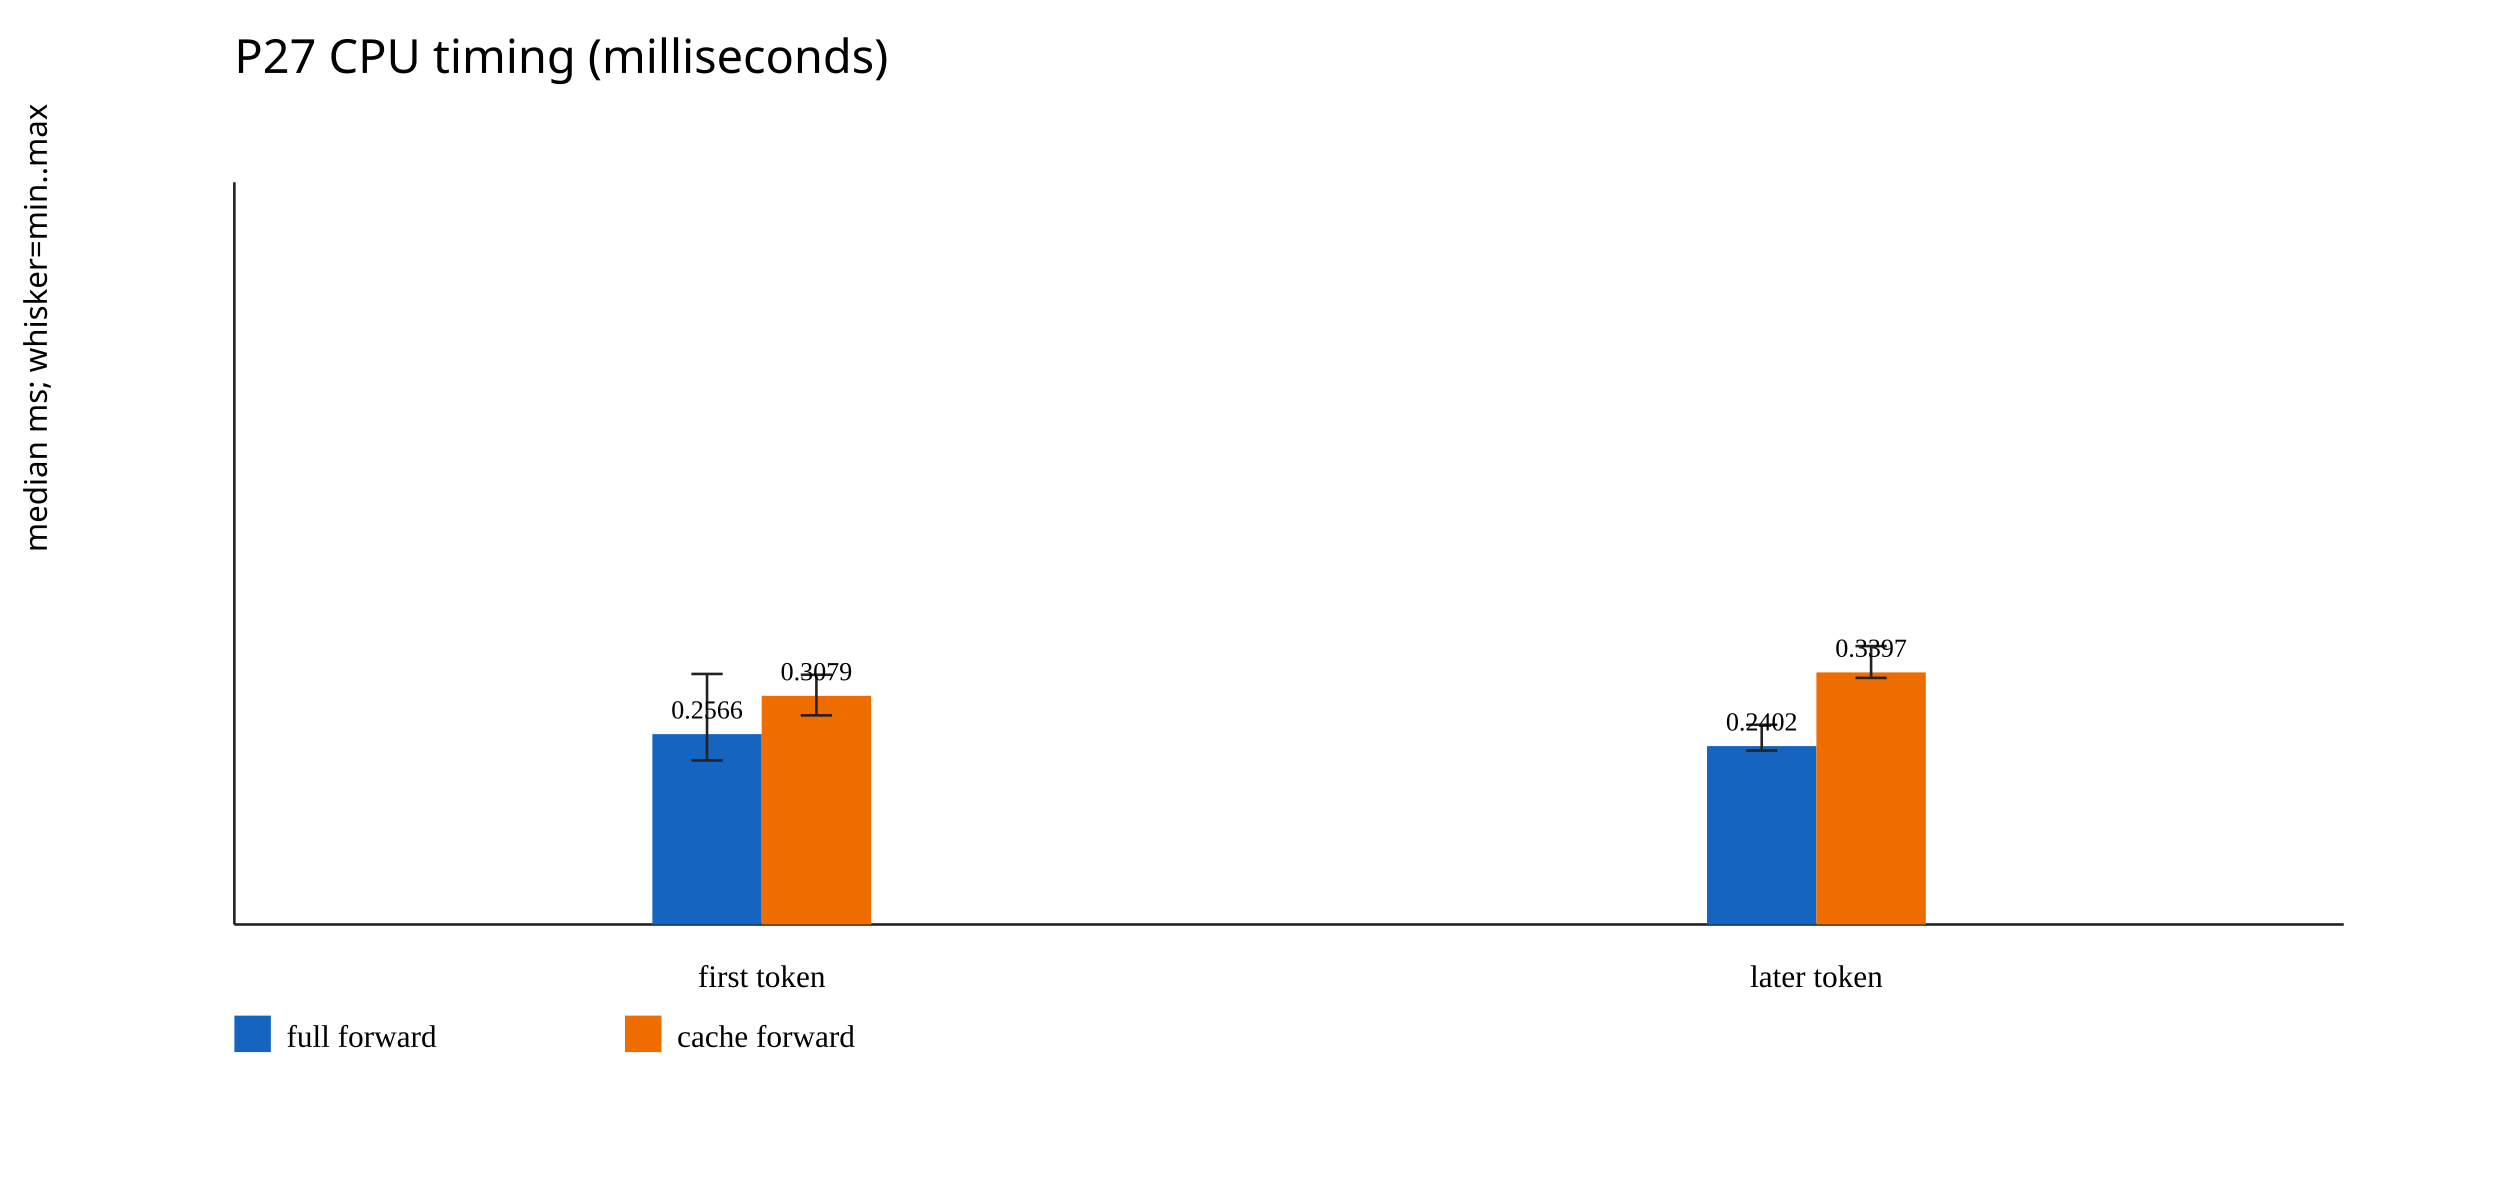
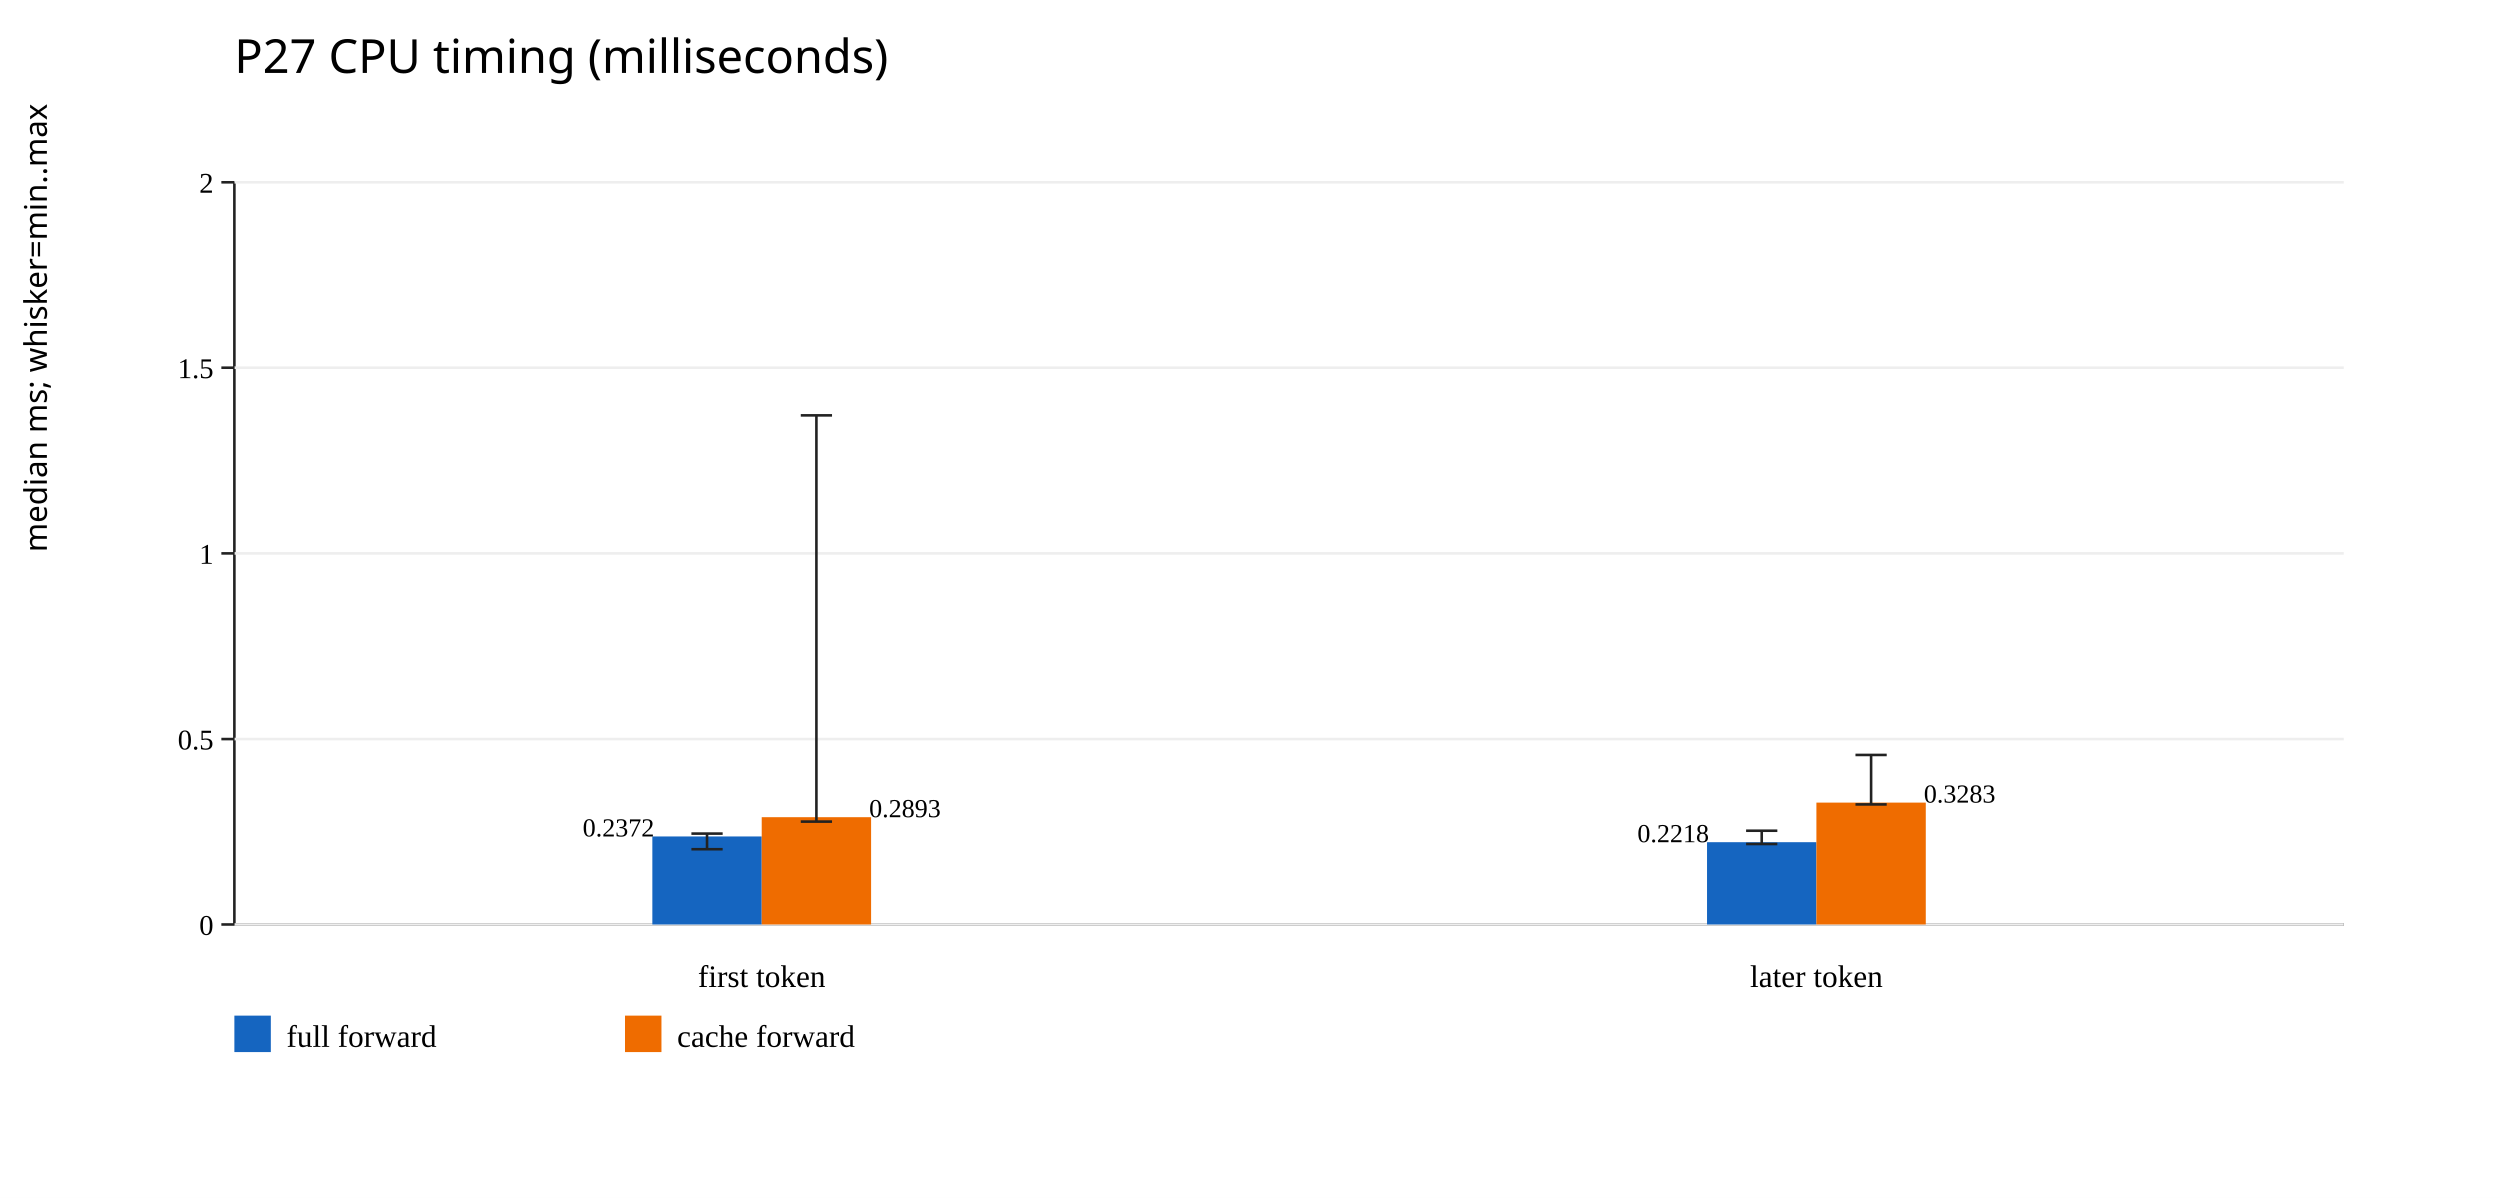
<svg xmlns="http://www.w3.org/2000/svg" width="960" height="460" viewBox="0 0 960 460" role="img" aria-labelledby="title desc">
  <rect width="100%" height="100%" fill="white" />
  <text x="90" y="28" font-size="18" font-family="sans-serif">P27 CPU timing (milliseconds)</text>
  <line x1="90" y1="355" x2="900" y2="355" stroke="#222" />
  <line x1="90" y1="70" x2="90" y2="355" stroke="#222" />
  <text x="18" y="212" font-size="12" font-family="sans-serif" transform="rotate(-90 18 212)">median ms; whisker=min..max</text>
+   <line x1="90" y1="355.0" x2="900" y2="355.0" stroke="#eee" />
+   <line x1="85" y1="355.0" x2="90" y2="355.0" stroke="#222" />
+   <text x="82" y="359.0" text-anchor="end" font-size="11" data-role="y-tick" data-tick-value="0">0</text>
+   <line x1="90" y1="283.8" x2="900" y2="283.8" stroke="#eee" />
+   <line x1="85" y1="283.8" x2="90" y2="283.8" stroke="#222" />
+   <text x="82" y="287.8" text-anchor="end" font-size="11" data-role="y-tick" data-tick-value="0.5">0.5</text>
+   <line x1="90" y1="212.5" x2="900" y2="212.5" stroke="#eee" />
+   <line x1="85" y1="212.5" x2="90" y2="212.5" stroke="#222" />
+   <text x="82" y="216.5" text-anchor="end" font-size="11" data-role="y-tick" data-tick-value="1">1</text>
+   <line x1="90" y1="141.2" x2="900" y2="141.2" stroke="#eee" />
+   <line x1="85" y1="141.2" x2="90" y2="141.2" stroke="#222" />
+   <text x="82" y="145.2" text-anchor="end" font-size="11" data-role="y-tick" data-tick-value="1.5">1.5</text>
+   <line x1="90" y1="70.0" x2="900" y2="70.0" stroke="#eee" />
+   <line x1="85" y1="70.0" x2="90" y2="70.0" stroke="#222" />
+   <text x="82" y="74.0" text-anchor="end" font-size="11" data-role="y-tick" data-tick-value="2">2</text>
  <text x="292.5" y="379" text-anchor="middle" font-size="12">first token</text>
-   <rect x="250.5" y="281.9" width="42.0" height="73.1" fill="#1565c0" data-series="full" data-category="first token" data-min="0.221134003368" data-median="0.256572006037" data-max="0.337428995408" />
-   <line x1="271.5" y1="292.0" x2="271.5" y2="258.8" stroke="#222" />
-   <line x1="265.5" y1="292.0" x2="277.5" y2="292.0" stroke="#222" />
-   <line x1="265.5" y1="258.8" x2="277.5" y2="258.8" stroke="#222" />
-   <text x="271.5" y="275.9" text-anchor="middle" font-size="10">0.2566</text>
-   <rect x="292.5" y="267.2" width="42.0" height="87.8" fill="#ef6c00" data-series="cache" data-category="first token" data-min="0.281767002889" data-median="0.307939000777" data-max="0.336450000759" />
-   <line x1="313.5" y1="274.7" x2="313.5" y2="259.1" stroke="#222" />
-   <line x1="307.5" y1="274.7" x2="319.5" y2="274.7" stroke="#222" />
-   <line x1="307.5" y1="259.1" x2="319.5" y2="259.1" stroke="#222" />
-   <text x="313.5" y="261.2" text-anchor="middle" font-size="10">0.3079</text>
+   <rect x="250.5" y="321.2" width="42.0" height="33.8" fill="#1565c0" data-series="full" data-category="first token" data-min="0.202610000088" data-median="0.237217999711" data-max="0.245087999247" />
+   <line x1="271.5" y1="326.1" x2="271.5" y2="320.1" stroke="#222" data-role="whisker" />
+   <line x1="265.5" y1="326.1" x2="277.5" y2="326.1" stroke="#222" data-role="whisker-cap" />
+   <line x1="265.5" y1="320.1" x2="277.5" y2="320.1" stroke="#222" data-role="whisker-cap" />
+   <text x="237.5" y="321.2" text-anchor="middle" font-size="10" data-role="median-label">0.2372</text>
+   <rect x="292.5" y="313.8" width="42.0" height="41.2" fill="#ef6c00" data-series="cache" data-category="first token" data-min="0.276863999716" data-median="0.289270999929" data-max="1.37168800029" />
+   <line x1="313.5" y1="315.5" x2="313.5" y2="159.5" stroke="#222" data-role="whisker" />
+   <line x1="307.5" y1="315.5" x2="319.5" y2="315.5" stroke="#222" data-role="whisker-cap" />
+   <line x1="307.5" y1="159.5" x2="319.5" y2="159.5" stroke="#222" data-role="whisker-cap" />
+   <text x="347.5" y="313.8" text-anchor="middle" font-size="10" data-role="median-label">0.2893</text>
  <text x="697.5" y="379" text-anchor="middle" font-size="12">later token</text>
-   <rect x="655.5" y="286.5" width="42.0" height="68.5" fill="#1565c0" data-series="full" data-category="later token" data-min="0.234467998962" data-median="0.240225001471" data-max="0.269281398505" />
-   <line x1="676.5" y1="288.2" x2="676.5" y2="278.3" stroke="#222" />
-   <line x1="670.5" y1="288.2" x2="682.5" y2="288.2" stroke="#222" />
-   <line x1="670.5" y1="278.3" x2="682.5" y2="278.3" stroke="#222" />
-   <text x="676.5" y="280.5" text-anchor="middle" font-size="10">0.2402</text>
-   <rect x="697.5" y="258.2" width="42.0" height="96.8" fill="#ef6c00" data-series="cache" data-category="later token" data-min="0.332419999177" data-median="0.339706000523" data-max="0.375174600049" />
-   <line x1="718.5" y1="260.3" x2="718.5" y2="248.1" stroke="#222" />
-   <line x1="712.5" y1="260.3" x2="724.5" y2="260.3" stroke="#222" />
-   <line x1="712.5" y1="248.1" x2="724.5" y2="248.1" stroke="#222" />
-   <text x="718.5" y="252.2" text-anchor="middle" font-size="10">0.3397</text>
+   <rect x="655.5" y="323.4" width="42.0" height="31.6" fill="#1565c0" data-series="full" data-category="later token" data-min="0.216549600009" data-median="0.221843799955" data-max="0.252654600081" />
+   <line x1="676.5" y1="324.1" x2="676.5" y2="319.0" stroke="#222" data-role="whisker" />
+   <line x1="670.5" y1="324.1" x2="682.5" y2="324.1" stroke="#222" data-role="whisker-cap" />
+   <line x1="670.5" y1="319.0" x2="682.5" y2="319.0" stroke="#222" data-role="whisker-cap" />
+   <text x="642.5" y="323.4" text-anchor="middle" font-size="10" data-role="median-label">0.2218</text>
+   <rect x="697.5" y="308.2" width="42.0" height="46.8" fill="#ef6c00" data-series="cache" data-category="later token" data-min="0.323206200119" data-median="0.328320400149" data-max="0.457029399877" />
+   <line x1="718.5" y1="308.9" x2="718.5" y2="289.9" stroke="#222" data-role="whisker" />
+   <line x1="712.5" y1="308.9" x2="724.5" y2="308.9" stroke="#222" data-role="whisker-cap" />
+   <line x1="712.5" y1="289.9" x2="724.5" y2="289.9" stroke="#222" data-role="whisker-cap" />
+   <text x="752.5" y="308.2" text-anchor="middle" font-size="10" data-role="median-label">0.3283</text>
  <rect x="90" y="390" width="14" height="14" fill="#1565c0" />
  <text x="110" y="402" font-size="12">full forward</text>
  <rect x="240" y="390" width="14" height="14" fill="#ef6c00" />
  <text x="260" y="402" font-size="12">cache forward</text>
</svg>
